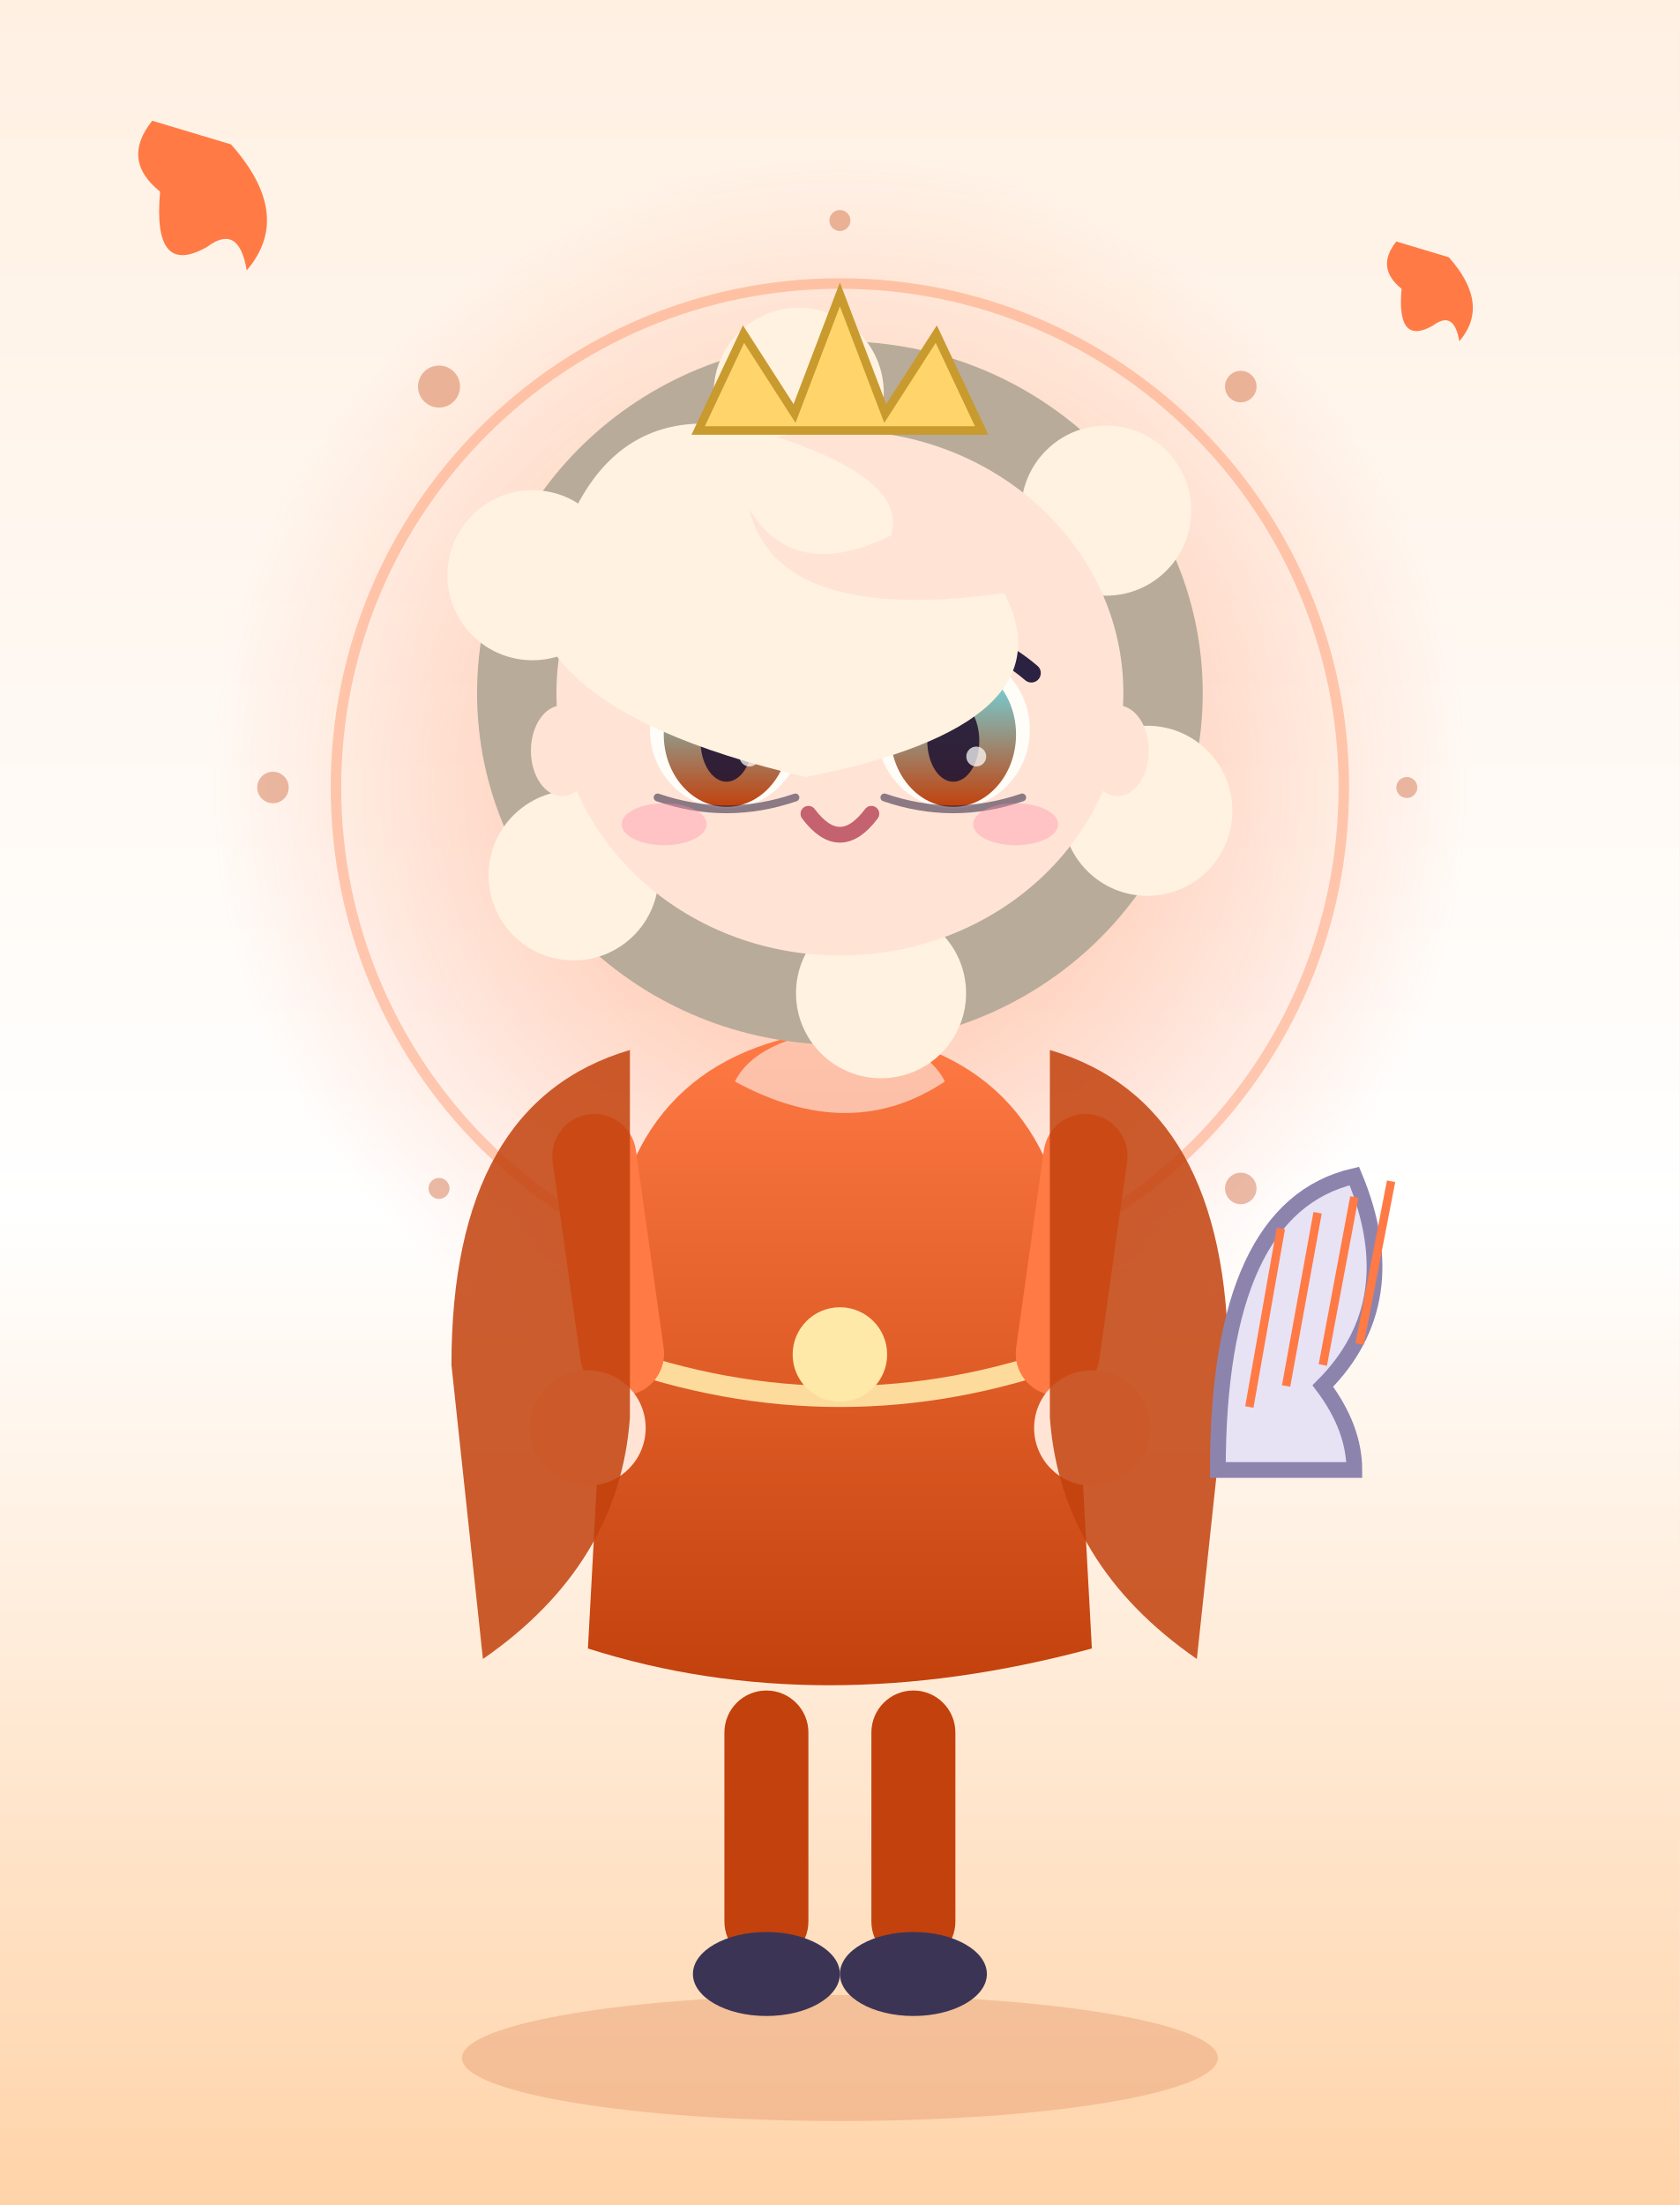
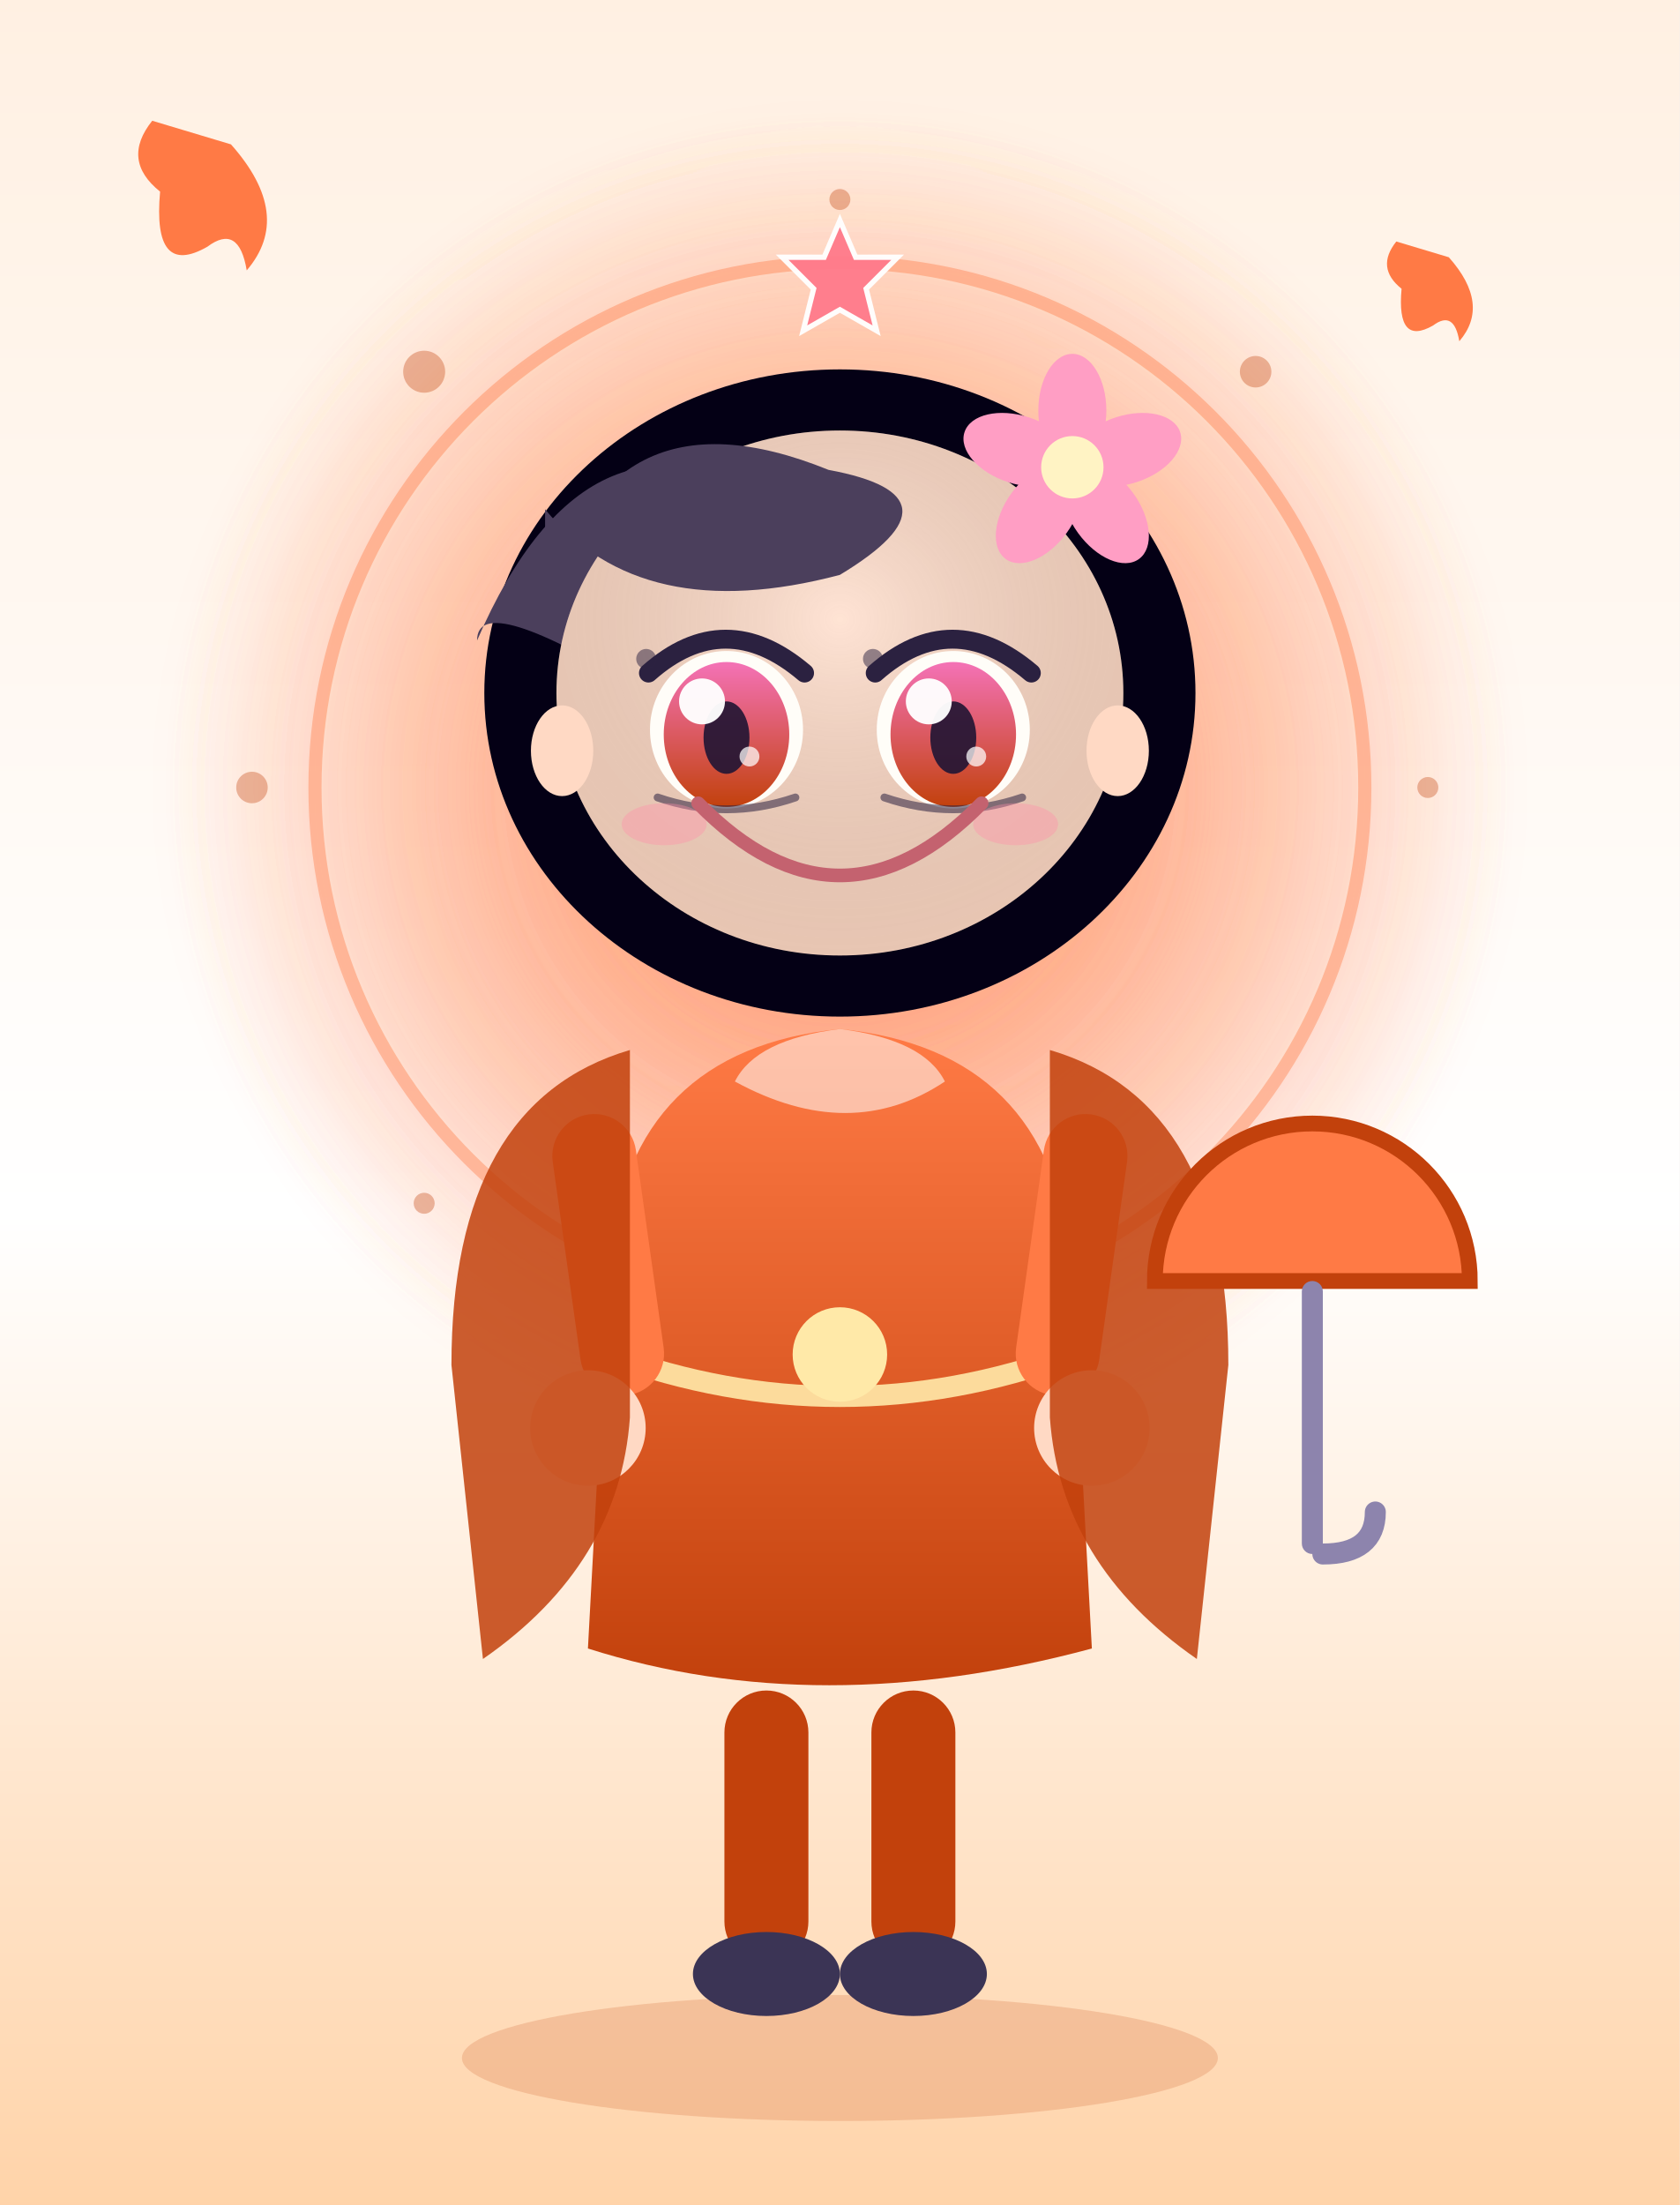
<svg xmlns="http://www.w3.org/2000/svg" viewBox="0 0 320 420" width="320" height="420">
  <defs>
    <linearGradient id="bg" x1="0" y1="0" x2="0" y2="1">
      <stop offset="0%" stop-color="#fff0e2" />
      <stop offset="55%" stop-color="#ffffff" />
      <stop offset="100%" stop-color="#ffd3a8" />
    </linearGradient>
    <radialGradient id="halo" cx="50%" cy="50%" r="50%">
-       <stop offset="0%" stop-color="#ff7a45" stop-opacity=".55" />
+       <stop offset="0%" stop-color="#ff7a45" stop-opacity=".6" />
      <stop offset="100%" stop-color="#ff7a45" stop-opacity="0" />
    </radialGradient>
+     <radialGradient id="face" cx="50%" cy="36%" r="72%">
+       <stop offset="0%" stop-color="#ffffff" stop-opacity=".28" />
+       <stop offset="100%" stop-color="#000000" stop-opacity=".08" />
+     </radialGradient>
    <linearGradient id="iris" x1="0" y1="0" x2="0" y2="1">
-       <stop offset="0%" stop-color="#67e8f9" />
+       <stop offset="0%" stop-color="#f472b6" />
      <stop offset="100%" stop-color="#c2410c" />
    </linearGradient>
    <linearGradient id="cloth" x1="0" y1="0" x2="0" y2="1">
      <stop offset="0%" stop-color="#ff7a45" />
      <stop offset="100%" stop-color="#c2410c" />
    </linearGradient>
+     <filter id="hglow" x="-60%" y="-60%" width="220%" height="220%">
+       <feGaussianBlur stdDeviation="4" result="b" />
+       <feMerge>
+         <feMergeNode in="b" />
+         <feMergeNode in="SourceGraphic" />
+       </feMerge>
+     </filter>
  </defs>
  <rect width="320" height="420" fill="url(#bg)" />
-   <circle cx="160" cy="150" r="120" fill="url(#halo)" />
-   <circle cx="160" cy="150" r="96" fill="none" stroke="#ff7a45" stroke-width="2" opacity=".35" />
-   <circle cx="268" cy="150" r="2" fill="#c2410c" opacity=".35" />
-   <circle cx="236.368" cy="226.368" r="3" fill="#c2410c" opacity=".35" />
-   <circle cx="160" cy="258" r="4" fill="#c2410c" opacity=".35" />
-   <circle cx="83.632" cy="226.368" r="2" fill="#c2410c" opacity=".35" />
-   <circle cx="52" cy="150" r="3" fill="#c2410c" opacity=".35" />
-   <circle cx="83.632" cy="73.632" r="4" fill="#c2410c" opacity=".35" />
-   <circle cx="160" cy="42" r="2" fill="#c2410c" opacity=".35" />
-   <circle cx="236.368" cy="73.632" r="3" fill="#c2410c" opacity=".35" />
+   <circle cx="160" cy="150" r="128" fill="url(#halo)" filter="url(#hglow)" />
+   <circle cx="160" cy="150" r="100" fill="none" stroke="#ff7a45" stroke-width="2.5" opacity=".4" />
+   <circle cx="272" cy="150" r="2" fill="#c2410c" opacity=".35" />
+   <circle cx="239.196" cy="229.196" r="3" fill="#c2410c" opacity=".35" />
+   <circle cx="160" cy="262" r="4" fill="#c2410c" opacity=".35" />
+   <circle cx="80.804" cy="229.196" r="2" fill="#c2410c" opacity=".35" />
+   <circle cx="48" cy="150" r="3" fill="#c2410c" opacity=".35" />
+   <circle cx="80.804" cy="70.804" r="4" fill="#c2410c" opacity=".35" />
+   <circle cx="160" cy="38" r="2" fill="#c2410c" opacity=".35" />
+   <circle cx="239.196" cy="70.804" r="3" fill="#c2410c" opacity=".35" />
  <path d="M44 27.5 q12 13.5 3 24 q-1.5 -9 -7.5 -4.5 q-10.5 6 -9 -10.5 q-7.5 -6 -1.5 -13.5 z" fill="#ff7a45" />
  <path d="M276 49 q8 9 2 16 q-1 -6 -5 -3 q-7 4 -6 -7 q-5 -4 -1 -9 z" fill="#ff7a45" />
  <ellipse cx="160" cy="392" rx="72" ry="12" fill="#c2410c" opacity=".18" />
  <rect x="138" y="322" width="16" height="52" rx="8" fill="#c2410c" />
  <rect x="166" y="322" width="16" height="52" rx="8" fill="#c2410c" />
  <ellipse cx="146" cy="376" rx="14" ry="8" fill="#3b3455" />
  <ellipse cx="174" cy="376" rx="14" ry="8" fill="#3b3455" />
  <path d="M160 196 q-40 4 -44 44 l-4 74 q44 14 96 0 l-4 -74 q-4 -40 -44 -44 z" fill="url(#cloth)" />
  <path d="M160 196 q-16 2 -20 10 q22 12 40 0 q-4 -8 -20 -10 z" fill="#fff" opacity=".55" />
  <path d="M116 258 q44 16 88 0" fill="none" stroke="#ffe9a8" stroke-width="4" opacity=".9" />
  <circle cx="160" cy="258" r="9" fill="#ffe9a8" />
  <rect x="108" y="212" width="16" height="54" rx="8" fill="#ff7a45" transform="rotate(-8 116 240)" />
  <rect x="196" y="212" width="16" height="54" rx="8" fill="#ff7a45" transform="rotate(8 204 240)" />
-   <circle cx="112" cy="272" r="11" fill="#ffe4d6" />
-   <circle cx="208" cy="272" r="11" fill="#ffe4d6" />
+   <circle cx="112" cy="272" r="11" fill="#ffd9c4" />
+   <circle cx="208" cy="272" r="11" fill="#ffd9c4" />
  <path d="M120 200 q-34 10 -34 60 l6 56 q26 -18 28 -46 z" fill="#c2410c" opacity=".85" />
  <path d="M200 200 q34 10 34 60 l-6 56 q-26 -18 -28 -46 z" fill="#c2410c" opacity=".85" />
  <g transform="translate(250,250) scale(1)">
-     <path d="M-18 30 q0 -50 26 -56 q10 24 -6 40 q6 8 6 16 z" fill="#e8e2f5" stroke="#8d84ad" stroke-width="3" />
-     <line x1="-12" y1="18" x2="-6" y2="-16" stroke="#ff7a45" stroke-width="1.6" />
-     <line x1="-5" y1="14" x2="1" y2="-19" stroke="#ff7a45" stroke-width="1.6" />
-     <line x1="2" y1="10" x2="8" y2="-22" stroke="#ff7a45" stroke-width="1.6" />
-     <line x1="9" y1="6" x2="15" y2="-25" stroke="#ff7a45" stroke-width="1.6" />
+     <path d="M-30 -6 a30 30 0 0 1 60 0 z" fill="#ff7a45" stroke="#c2410c" stroke-width="3" />
+     <rect x="-2" y="-6" width="4" height="52" rx="2" fill="#8d84ad" />
+     <path d="M2 46 q10 0 10 -8" fill="none" stroke="#8d84ad" stroke-width="4" stroke-linecap="round" />
  </g>
-   <ellipse cx="160" cy="132" rx="69.12" ry="67" fill="#b8ab99" />
-   <circle cx="218.571" cy="154.438" r="16.2" fill="#fff2e0" />
-   <circle cx="167.84" cy="189.18" r="16.2" fill="#fff2e0" />
-   <circle cx="109.269" cy="166.742" r="16.2" fill="#fff2e0" />
-   <circle cx="101.429" cy="109.562" r="16.2" fill="#fff2e0" />
-   <circle cx="152.16" cy="74.82" r="16.2" fill="#fff2e0" />
-   <circle cx="210.731" cy="97.258" r="16.2" fill="#fff2e0" />
-   <ellipse cx="160" cy="132" rx="54" ry="50" fill="#ffe4d6" />
-   <ellipse cx="107.08" cy="143" rx="5.94" ry="8.64" fill="#ffe4d6" />
-   <ellipse cx="212.92" cy="143" rx="5.94" ry="8.64" fill="#ffe4d6" />
+   <ellipse cx="160" cy="132" rx="67.738" ry="61.64" fill="#040015" />
+   <path d="M90.88 122 q21.6 -50 59.4 -25 q-10.8 30 -27 35 q-32.4 -20 -32.4 -10 z" fill="#4b3f5c" />
+   <ellipse cx="160" cy="132" rx="54" ry="50" fill="#ffd9c4" />
+   <ellipse cx="160" cy="132" rx="54" ry="50" fill="url(#face)" />
+   <ellipse cx="107.08" cy="143" rx="5.94" ry="8.64" fill="#ffd9c4" />
+   <ellipse cx="212.92" cy="143" rx="5.94" ry="8.64" fill="#ffd9c4" />
  <g>
    <ellipse cx="138.4" cy="139" rx="14.58" ry="15" fill="#fffdf8" />
    <ellipse cx="138.4" cy="139.9" rx="11.956" ry="13.8" fill="url(#iris)" />
-     <ellipse cx="138.4" cy="141.1" rx="4.957" ry="7.8" fill="#241634" opacity=".9" />
+     <ellipse cx="138.4" cy="140.5" rx="4.374" ry="6.9" fill="#241634" opacity=".92" />
    <circle cx="133.734" cy="133.6" r="4.374" fill="#fff" opacity=".96" />
    <circle cx="142.774" cy="144.1" r="1.895" fill="#fff" opacity=".72" />
    <path d="M123.528 128.2 q14.58 -12.9 29.743 0" stroke="#2b2140" stroke-width="3.6" fill="none" stroke-linecap="round" />
    <path d="M125.278 151.9 q13.122 4.5 26.244 0" stroke="#2b2140" stroke-width="1.5" fill="none" stroke-linecap="round" opacity=".55" />
    <circle cx="123.091" cy="125.5" r="1.895" fill="#2b2140" opacity=".5" />
  </g>
  <g>
    <ellipse cx="181.6" cy="139" rx="14.58" ry="15" fill="#fffdf8" />
    <ellipse cx="181.6" cy="139.9" rx="11.956" ry="13.8" fill="url(#iris)" />
-     <ellipse cx="181.6" cy="141.1" rx="4.957" ry="7.8" fill="#241634" opacity=".9" />
+     <ellipse cx="181.6" cy="140.5" rx="4.374" ry="6.9" fill="#241634" opacity=".92" />
    <circle cx="176.934" cy="133.6" r="4.374" fill="#fff" opacity=".96" />
    <circle cx="185.974" cy="144.1" r="1.895" fill="#fff" opacity=".72" />
    <path d="M166.728 128.2 q14.58 -12.9 29.743 0" stroke="#2b2140" stroke-width="3.6" fill="none" stroke-linecap="round" />
    <path d="M168.478 151.9 q13.122 4.5 26.244 0" stroke="#2b2140" stroke-width="1.5" fill="none" stroke-linecap="round" opacity=".55" />
    <circle cx="166.291" cy="125.5" r="1.895" fill="#2b2140" opacity=".5" />
  </g>
  <ellipse cx="126.52" cy="157" rx="8.1" ry="4" fill="#ff8fa8" opacity=".38" />
  <ellipse cx="193.48" cy="157" rx="8.1" ry="4" fill="#ff8fa8" opacity=".38" />
-   <path d="M154 155 q6 8 12 0" fill="none" stroke="#c4626f" stroke-width="3" stroke-linecap="round" />
-   <path d="M103.84 115 q8.64 -45 46.44 -31                      q22.68 8 19.44 18 q-18.36 9 -27 -5                      q5.4 22 48.6 16 q12.96 25 -37.8 35                      q-64.8 -15 -49.68 -50 z" fill="#fff2e0" />
-   <path d="M133 82 l8.64 -18.36 l9.72 15.12                      l8.64 -22.68 l8.64 22.68 l9.72 -15.12 l8.64 18.36 z" fill="#ffd56b" stroke="#c99a2e" stroke-width="1.62" />
+   <path d="M133 153 q27 27.5 54 0" fill="none" stroke="#c4626f" stroke-width="2.6" stroke-linecap="round" />
+   <path d="M103.84 117 q10.8 -45 54 -27.5                      q27 5 2.16 20 q-37.8 10 -56.16 -12.5 z" fill="#4b3f5c" />
+   <g transform="translate(204.28,89)">
+     <ellipse cx="0" cy="-10.8" rx="6.48" ry="10.8" fill="#ff9ec4" transform="rotate(0)" />
+     <ellipse cx="0" cy="-10.8" rx="6.48" ry="10.8" fill="#ff9ec4" transform="rotate(72)" />
+     <ellipse cx="0" cy="-10.8" rx="6.48" ry="10.8" fill="#ff9ec4" transform="rotate(144)" />
+     <ellipse cx="0" cy="-10.8" rx="6.48" ry="10.8" fill="#ff9ec4" transform="rotate(216)" />
+     <ellipse cx="0" cy="-10.8" rx="6.48" ry="10.8" fill="#ff9ec4" transform="rotate(288)" />
+     <circle cx="0" cy="0" r="5.94" fill="#fff3c4" />
+   </g>
+   <g transform="translate(160,52)">
+     <path d="M0 -10 l3 7 l8 0 l-6 6 l2 8 l-7 -4 l-7 4 l2 -8 l-6 -6 l8 0 z" fill="#ff7a8b" stroke="#fff" stroke-width="1" opacity=".95" />
+   </g>
</svg>
